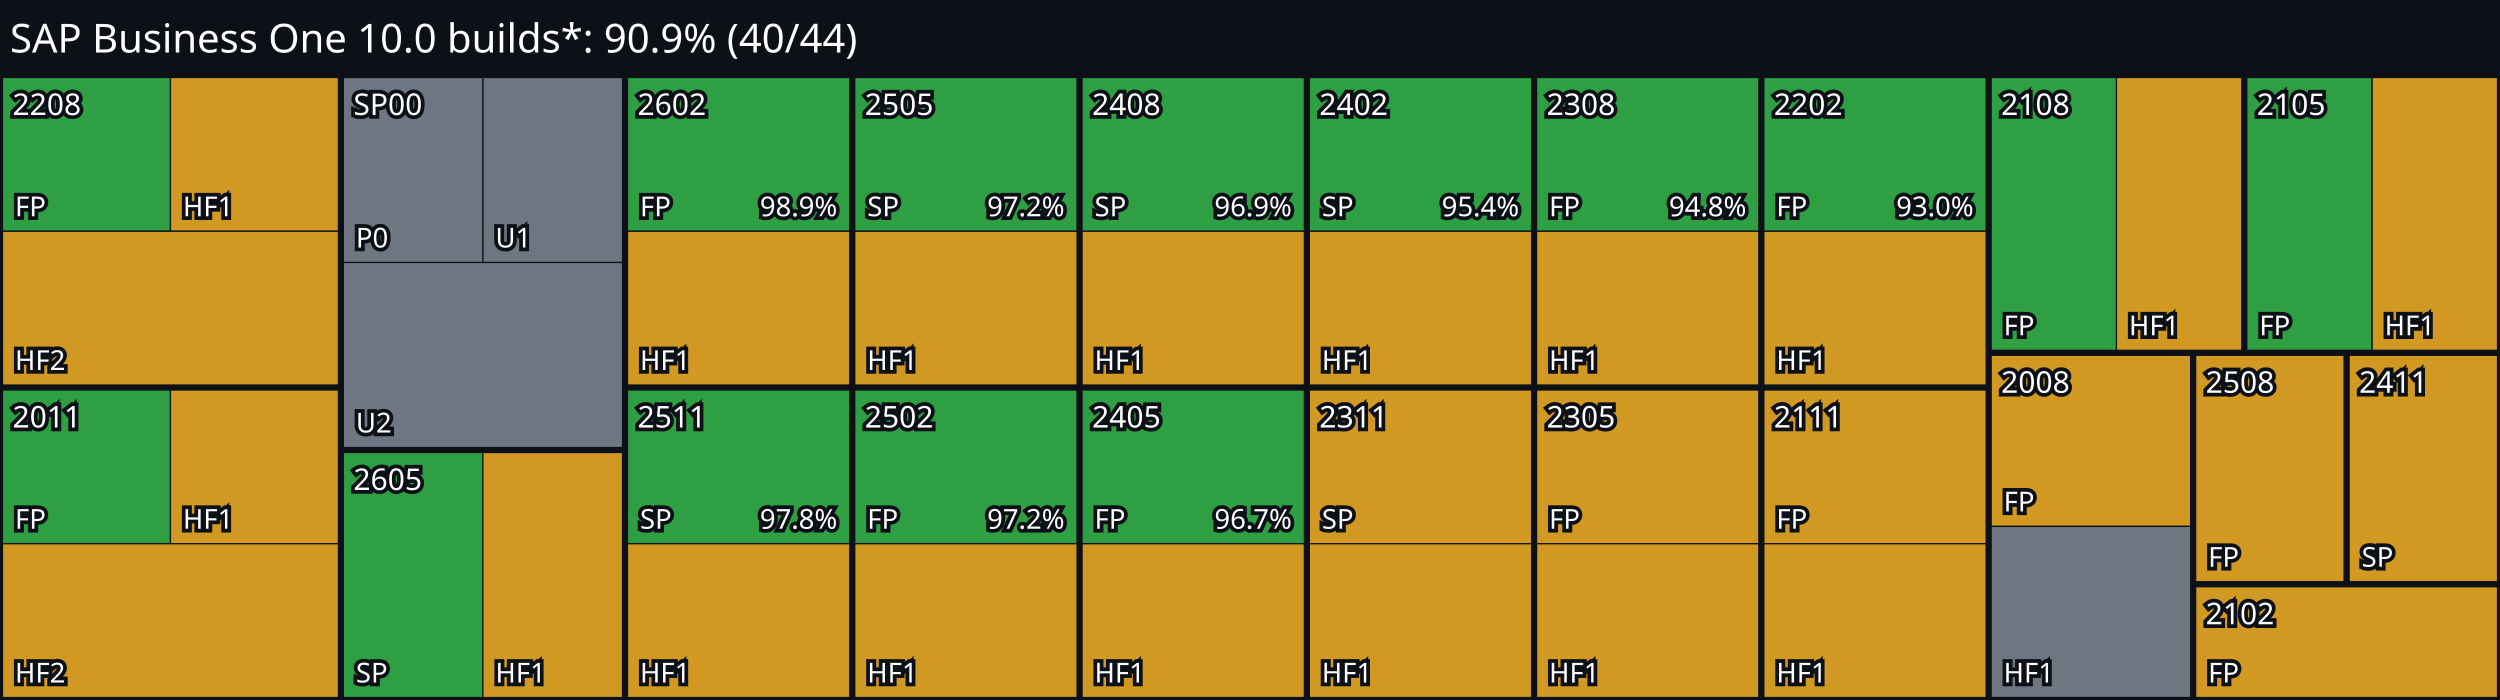
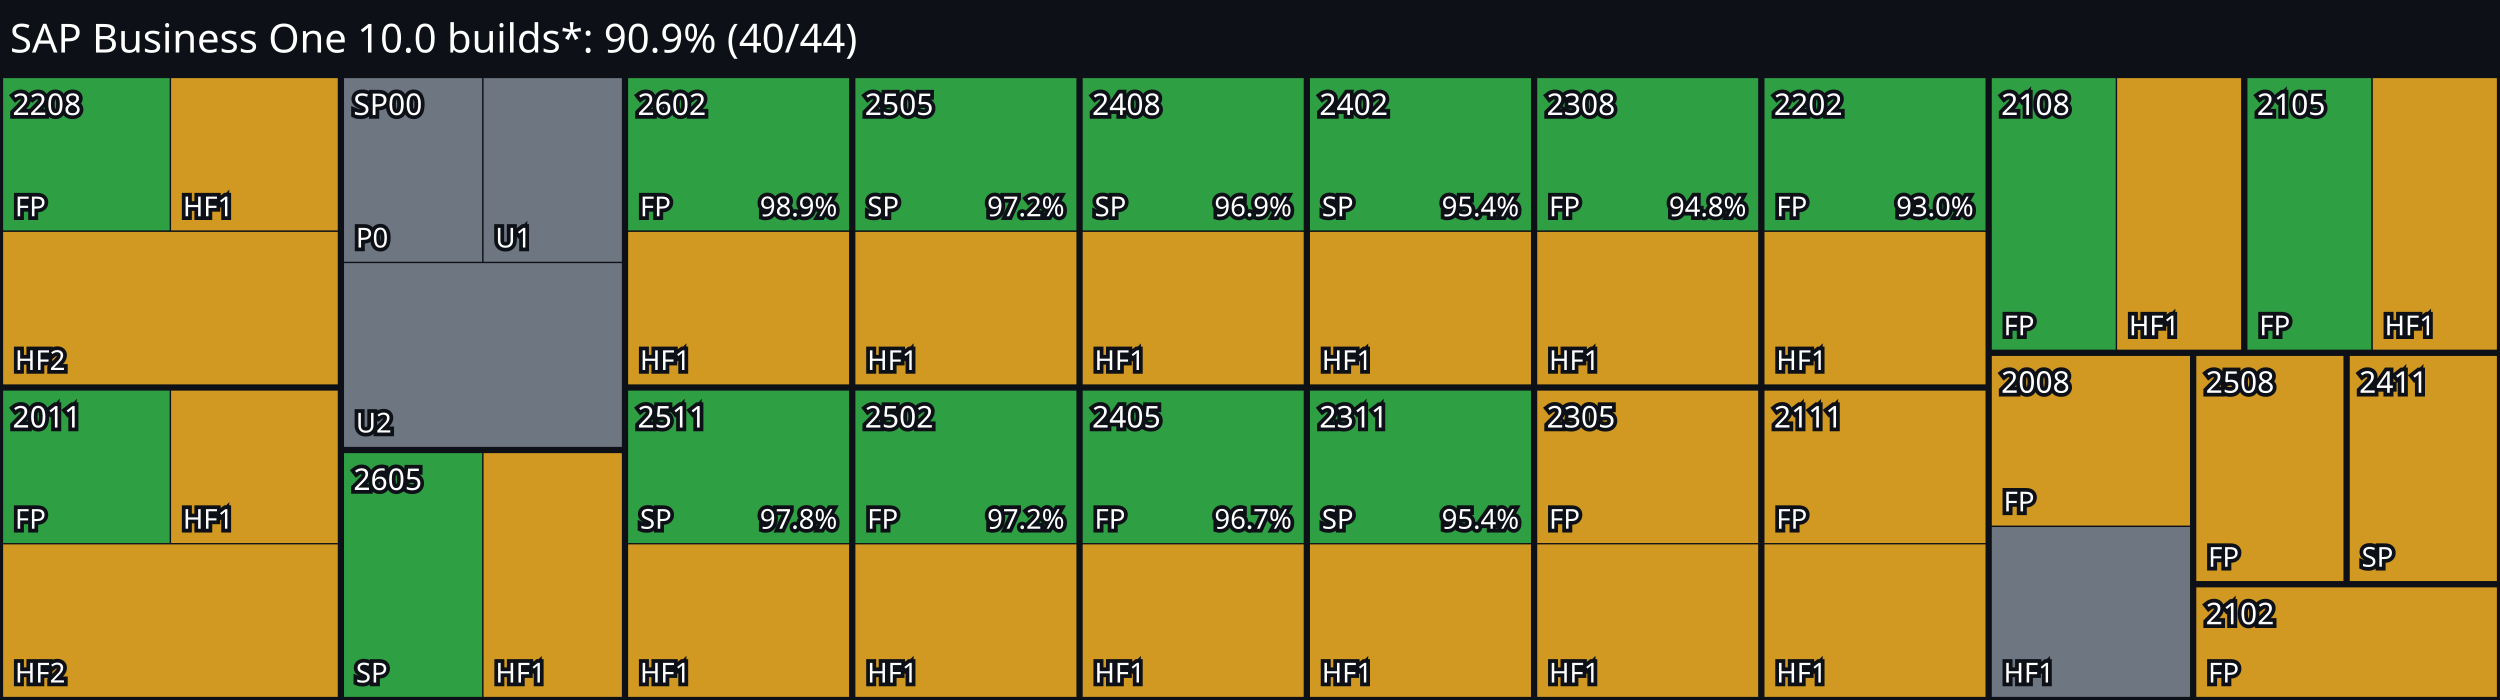
<svg xmlns="http://www.w3.org/2000/svg" viewBox="0 0 1000 280" width="1000" height="280">
  <rect x="0.00" y="0.00" width="1000.00" height="280.00" fill="#0d1117" stroke="#0d1117" stroke-width="0" />
  <text x="4.00" y="21.00" text-anchor="start" font-family="sans-serif" font-size="16" fill="#ffffff" stroke="#0d1117" stroke-width="3" paint-order="stroke">SAP Business One 10.0 builds*: 90.9% (40/44)</text>
  <g>
    <rect x="1.00" y="31.00" width="67.18" height="61.50" fill="#2ea043" stroke="#0d1117" stroke-width="0.5" />
    <text x="6.00" y="86.50" text-anchor="start" font-family="sans-serif" font-size="11" fill="#ffffff" stroke="#0d1117" stroke-width="3" paint-order="stroke">FP</text>
    <rect x="68.18" y="31.00" width="67.18" height="61.50" fill="#d29922" stroke="#0d1117" stroke-width="0.5" />
    <text x="73.18" y="86.50" text-anchor="start" font-family="sans-serif" font-size="11" fill="#ffffff" stroke="#0d1117" stroke-width="3" paint-order="stroke">HF1</text>
    <rect x="1.00" y="92.50" width="134.36" height="61.50" fill="#d29922" stroke="#0d1117" stroke-width="0.5" />
    <text x="6.00" y="148.00" text-anchor="start" font-family="sans-serif" font-size="11" fill="#ffffff" stroke="#0d1117" stroke-width="3" paint-order="stroke">HF2</text>
    <rect x="0.00" y="30.00" width="136.36" height="125.00" fill="none" stroke="#0d1117" stroke-width="2" />
    <text x="5.00" y="46.00" text-anchor="start" font-family="sans-serif" font-size="12" fill="#ffffff" stroke="#0d1117" stroke-width="3" paint-order="stroke">2208</text>
  </g>
  <g>
    <rect x="1.00" y="156.00" width="67.18" height="61.50" fill="#2ea043" stroke="#0d1117" stroke-width="0.5" />
    <text x="6.00" y="211.50" text-anchor="start" font-family="sans-serif" font-size="11" fill="#ffffff" stroke="#0d1117" stroke-width="3" paint-order="stroke">FP</text>
    <rect x="68.18" y="156.00" width="67.18" height="61.50" fill="#d29922" stroke="#0d1117" stroke-width="0.5" />
    <text x="73.18" y="211.50" text-anchor="start" font-family="sans-serif" font-size="11" fill="#ffffff" stroke="#0d1117" stroke-width="3" paint-order="stroke">HF1</text>
    <rect x="1.00" y="217.50" width="134.36" height="61.50" fill="#d29922" stroke="#0d1117" stroke-width="0.5" />
    <text x="6.00" y="273.00" text-anchor="start" font-family="sans-serif" font-size="11" fill="#ffffff" stroke="#0d1117" stroke-width="3" paint-order="stroke">HF2</text>
    <rect x="0.00" y="155.00" width="136.36" height="125.00" fill="none" stroke="#0d1117" stroke-width="2" />
    <text x="5.00" y="171.00" text-anchor="start" font-family="sans-serif" font-size="12" fill="#ffffff" stroke="#0d1117" stroke-width="3" paint-order="stroke">2011</text>
  </g>
  <g>
    <rect x="137.36" y="31.00" width="55.82" height="74.00" fill="#6e7681" stroke="#0d1117" stroke-width="0.5" />
    <text x="142.36" y="99.00" text-anchor="start" font-family="sans-serif" font-size="11" fill="#ffffff" stroke="#0d1117" stroke-width="3" paint-order="stroke">P0</text>
    <rect x="193.18" y="31.00" width="55.82" height="74.00" fill="#6e7681" stroke="#0d1117" stroke-width="0.5" />
    <text x="198.18" y="99.00" text-anchor="start" font-family="sans-serif" font-size="11" fill="#ffffff" stroke="#0d1117" stroke-width="3" paint-order="stroke">U1</text>
    <rect x="137.36" y="105.00" width="111.64" height="74.00" fill="#6e7681" stroke="#0d1117" stroke-width="0.5" />
    <text x="142.36" y="173.00" text-anchor="start" font-family="sans-serif" font-size="11" fill="#ffffff" stroke="#0d1117" stroke-width="3" paint-order="stroke">U2</text>
    <rect x="136.36" y="30.00" width="113.64" height="150.00" fill="none" stroke="#0d1117" stroke-width="2" />
    <text x="141.36" y="46.00" text-anchor="start" font-family="sans-serif" font-size="12" fill="#ffffff" stroke="#0d1117" stroke-width="3" paint-order="stroke">SP00</text>
  </g>
  <g>
    <rect x="137.36" y="181.00" width="55.82" height="98.00" fill="#2ea043" stroke="#0d1117" stroke-width="0.5" />
    <text x="142.36" y="273.00" text-anchor="start" font-family="sans-serif" font-size="11" fill="#ffffff" stroke="#0d1117" stroke-width="3" paint-order="stroke">SP</text>
    <rect x="193.18" y="181.00" width="55.82" height="98.00" fill="#d29922" stroke="#0d1117" stroke-width="0.5" />
    <text x="198.18" y="273.00" text-anchor="start" font-family="sans-serif" font-size="11" fill="#ffffff" stroke="#0d1117" stroke-width="3" paint-order="stroke">HF1</text>
    <rect x="136.36" y="180.00" width="113.64" height="100.00" fill="none" stroke="#0d1117" stroke-width="2" />
    <text x="141.36" y="196.00" text-anchor="start" font-family="sans-serif" font-size="12" fill="#ffffff" stroke="#0d1117" stroke-width="3" paint-order="stroke">2605</text>
  </g>
  <g>
    <rect x="251.00" y="31.00" width="88.91" height="61.50" fill="#2ea043" stroke="#0d1117" stroke-width="0.5" />
    <text x="256.00" y="86.50" text-anchor="start" font-family="sans-serif" font-size="11" fill="#ffffff" stroke="#0d1117" stroke-width="3" paint-order="stroke">FP</text>
    <text x="334.91" y="86.50" text-anchor="end" font-family="sans-serif" font-size="11" fill="#ffffff" stroke="#0d1117" stroke-width="3" paint-order="stroke">98.9%</text>
    <rect x="251.00" y="92.50" width="88.91" height="61.50" fill="#d29922" stroke="#0d1117" stroke-width="0.5" />
    <text x="256.00" y="148.00" text-anchor="start" font-family="sans-serif" font-size="11" fill="#ffffff" stroke="#0d1117" stroke-width="3" paint-order="stroke">HF1</text>
    <rect x="250.00" y="30.00" width="90.91" height="125.00" fill="none" stroke="#0d1117" stroke-width="2" />
    <text x="255.00" y="46.00" text-anchor="start" font-family="sans-serif" font-size="12" fill="#ffffff" stroke="#0d1117" stroke-width="3" paint-order="stroke">2602</text>
  </g>
  <g>
    <rect x="251.00" y="156.00" width="88.91" height="61.50" fill="#2ea043" stroke="#0d1117" stroke-width="0.5" />
    <text x="256.00" y="211.50" text-anchor="start" font-family="sans-serif" font-size="11" fill="#ffffff" stroke="#0d1117" stroke-width="3" paint-order="stroke">SP</text>
    <text x="334.91" y="211.50" text-anchor="end" font-family="sans-serif" font-size="11" fill="#ffffff" stroke="#0d1117" stroke-width="3" paint-order="stroke">97.8%</text>
    <rect x="251.00" y="217.50" width="88.91" height="61.50" fill="#d29922" stroke="#0d1117" stroke-width="0.5" />
    <text x="256.00" y="273.00" text-anchor="start" font-family="sans-serif" font-size="11" fill="#ffffff" stroke="#0d1117" stroke-width="3" paint-order="stroke">HF1</text>
    <rect x="250.00" y="155.00" width="90.91" height="125.00" fill="none" stroke="#0d1117" stroke-width="2" />
    <text x="255.00" y="171.00" text-anchor="start" font-family="sans-serif" font-size="12" fill="#ffffff" stroke="#0d1117" stroke-width="3" paint-order="stroke">2511</text>
  </g>
  <g>
    <rect x="341.91" y="31.00" width="88.91" height="61.50" fill="#2ea043" stroke="#0d1117" stroke-width="0.5" />
    <text x="346.91" y="86.50" text-anchor="start" font-family="sans-serif" font-size="11" fill="#ffffff" stroke="#0d1117" stroke-width="3" paint-order="stroke">SP</text>
    <text x="425.82" y="86.50" text-anchor="end" font-family="sans-serif" font-size="11" fill="#ffffff" stroke="#0d1117" stroke-width="3" paint-order="stroke">97.2%</text>
    <rect x="341.91" y="92.50" width="88.91" height="61.50" fill="#d29922" stroke="#0d1117" stroke-width="0.5" />
    <text x="346.91" y="148.00" text-anchor="start" font-family="sans-serif" font-size="11" fill="#ffffff" stroke="#0d1117" stroke-width="3" paint-order="stroke">HF1</text>
    <rect x="340.91" y="30.00" width="90.91" height="125.00" fill="none" stroke="#0d1117" stroke-width="2" />
    <text x="345.91" y="46.00" text-anchor="start" font-family="sans-serif" font-size="12" fill="#ffffff" stroke="#0d1117" stroke-width="3" paint-order="stroke">2505</text>
  </g>
  <g>
    <rect x="341.91" y="156.00" width="88.91" height="61.50" fill="#2ea043" stroke="#0d1117" stroke-width="0.5" />
    <text x="346.91" y="211.50" text-anchor="start" font-family="sans-serif" font-size="11" fill="#ffffff" stroke="#0d1117" stroke-width="3" paint-order="stroke">FP</text>
    <text x="425.82" y="211.50" text-anchor="end" font-family="sans-serif" font-size="11" fill="#ffffff" stroke="#0d1117" stroke-width="3" paint-order="stroke">97.2%</text>
    <rect x="341.91" y="217.50" width="88.91" height="61.50" fill="#d29922" stroke="#0d1117" stroke-width="0.5" />
    <text x="346.91" y="273.00" text-anchor="start" font-family="sans-serif" font-size="11" fill="#ffffff" stroke="#0d1117" stroke-width="3" paint-order="stroke">HF1</text>
    <rect x="340.91" y="155.00" width="90.91" height="125.00" fill="none" stroke="#0d1117" stroke-width="2" />
    <text x="345.91" y="171.00" text-anchor="start" font-family="sans-serif" font-size="12" fill="#ffffff" stroke="#0d1117" stroke-width="3" paint-order="stroke">2502</text>
  </g>
  <g>
    <rect x="432.82" y="31.00" width="88.91" height="61.50" fill="#2ea043" stroke="#0d1117" stroke-width="0.5" />
    <text x="437.82" y="86.50" text-anchor="start" font-family="sans-serif" font-size="11" fill="#ffffff" stroke="#0d1117" stroke-width="3" paint-order="stroke">SP</text>
    <text x="516.73" y="86.50" text-anchor="end" font-family="sans-serif" font-size="11" fill="#ffffff" stroke="#0d1117" stroke-width="3" paint-order="stroke">96.9%</text>
    <rect x="432.82" y="92.50" width="88.91" height="61.50" fill="#d29922" stroke="#0d1117" stroke-width="0.5" />
    <text x="437.82" y="148.00" text-anchor="start" font-family="sans-serif" font-size="11" fill="#ffffff" stroke="#0d1117" stroke-width="3" paint-order="stroke">HF1</text>
    <rect x="431.82" y="30.00" width="90.91" height="125.00" fill="none" stroke="#0d1117" stroke-width="2" />
    <text x="436.82" y="46.00" text-anchor="start" font-family="sans-serif" font-size="12" fill="#ffffff" stroke="#0d1117" stroke-width="3" paint-order="stroke">2408</text>
  </g>
  <g>
    <rect x="432.82" y="156.00" width="88.91" height="61.50" fill="#2ea043" stroke="#0d1117" stroke-width="0.5" />
    <text x="437.82" y="211.50" text-anchor="start" font-family="sans-serif" font-size="11" fill="#ffffff" stroke="#0d1117" stroke-width="3" paint-order="stroke">FP</text>
    <text x="516.73" y="211.50" text-anchor="end" font-family="sans-serif" font-size="11" fill="#ffffff" stroke="#0d1117" stroke-width="3" paint-order="stroke">96.7%</text>
    <rect x="432.82" y="217.50" width="88.91" height="61.50" fill="#d29922" stroke="#0d1117" stroke-width="0.5" />
    <text x="437.82" y="273.00" text-anchor="start" font-family="sans-serif" font-size="11" fill="#ffffff" stroke="#0d1117" stroke-width="3" paint-order="stroke">HF1</text>
    <rect x="431.82" y="155.00" width="90.91" height="125.00" fill="none" stroke="#0d1117" stroke-width="2" />
    <text x="436.82" y="171.00" text-anchor="start" font-family="sans-serif" font-size="12" fill="#ffffff" stroke="#0d1117" stroke-width="3" paint-order="stroke">2405</text>
  </g>
  <g>
    <rect x="523.73" y="31.00" width="88.91" height="61.50" fill="#2ea043" stroke="#0d1117" stroke-width="0.5" />
    <text x="528.73" y="86.50" text-anchor="start" font-family="sans-serif" font-size="11" fill="#ffffff" stroke="#0d1117" stroke-width="3" paint-order="stroke">SP</text>
    <text x="607.64" y="86.50" text-anchor="end" font-family="sans-serif" font-size="11" fill="#ffffff" stroke="#0d1117" stroke-width="3" paint-order="stroke">95.4%</text>
    <rect x="523.73" y="92.50" width="88.91" height="61.50" fill="#d29922" stroke="#0d1117" stroke-width="0.5" />
    <text x="528.73" y="148.00" text-anchor="start" font-family="sans-serif" font-size="11" fill="#ffffff" stroke="#0d1117" stroke-width="3" paint-order="stroke">HF1</text>
    <rect x="522.73" y="30.00" width="90.91" height="125.00" fill="none" stroke="#0d1117" stroke-width="2" />
    <text x="527.73" y="46.00" text-anchor="start" font-family="sans-serif" font-size="12" fill="#ffffff" stroke="#0d1117" stroke-width="3" paint-order="stroke">2402</text>
  </g>
  <g>
-     <rect x="523.73" y="156.00" width="88.91" height="61.50" fill="#d29922" stroke="#0d1117" stroke-width="0.5" />
+     <rect x="523.73" y="156.00" width="88.91" height="61.50" fill="#2ea043" stroke="#0d1117" stroke-width="0.5" />
    <text x="528.73" y="211.50" text-anchor="start" font-family="sans-serif" font-size="11" fill="#ffffff" stroke="#0d1117" stroke-width="3" paint-order="stroke">SP</text>
+     <text x="607.64" y="211.50" text-anchor="end" font-family="sans-serif" font-size="11" fill="#ffffff" stroke="#0d1117" stroke-width="3" paint-order="stroke">95.4%</text>
    <rect x="523.73" y="217.50" width="88.91" height="61.50" fill="#d29922" stroke="#0d1117" stroke-width="0.5" />
    <text x="528.73" y="273.00" text-anchor="start" font-family="sans-serif" font-size="11" fill="#ffffff" stroke="#0d1117" stroke-width="3" paint-order="stroke">HF1</text>
    <rect x="522.73" y="155.00" width="90.91" height="125.00" fill="none" stroke="#0d1117" stroke-width="2" />
    <text x="527.73" y="171.00" text-anchor="start" font-family="sans-serif" font-size="12" fill="#ffffff" stroke="#0d1117" stroke-width="3" paint-order="stroke">2311</text>
  </g>
  <g>
    <rect x="614.64" y="31.00" width="88.91" height="61.50" fill="#2ea043" stroke="#0d1117" stroke-width="0.5" />
    <text x="619.64" y="86.50" text-anchor="start" font-family="sans-serif" font-size="11" fill="#ffffff" stroke="#0d1117" stroke-width="3" paint-order="stroke">FP</text>
    <text x="698.55" y="86.50" text-anchor="end" font-family="sans-serif" font-size="11" fill="#ffffff" stroke="#0d1117" stroke-width="3" paint-order="stroke">94.8%</text>
    <rect x="614.64" y="92.50" width="88.91" height="61.50" fill="#d29922" stroke="#0d1117" stroke-width="0.5" />
    <text x="619.64" y="148.00" text-anchor="start" font-family="sans-serif" font-size="11" fill="#ffffff" stroke="#0d1117" stroke-width="3" paint-order="stroke">HF1</text>
    <rect x="613.64" y="30.00" width="90.91" height="125.00" fill="none" stroke="#0d1117" stroke-width="2" />
    <text x="618.64" y="46.00" text-anchor="start" font-family="sans-serif" font-size="12" fill="#ffffff" stroke="#0d1117" stroke-width="3" paint-order="stroke">2308</text>
  </g>
  <g>
    <rect x="614.64" y="156.00" width="88.91" height="61.50" fill="#d29922" stroke="#0d1117" stroke-width="0.5" />
    <text x="619.64" y="211.50" text-anchor="start" font-family="sans-serif" font-size="11" fill="#ffffff" stroke="#0d1117" stroke-width="3" paint-order="stroke">FP</text>
    <rect x="614.64" y="217.50" width="88.91" height="61.50" fill="#d29922" stroke="#0d1117" stroke-width="0.5" />
    <text x="619.64" y="273.00" text-anchor="start" font-family="sans-serif" font-size="11" fill="#ffffff" stroke="#0d1117" stroke-width="3" paint-order="stroke">HF1</text>
    <rect x="613.64" y="155.00" width="90.91" height="125.00" fill="none" stroke="#0d1117" stroke-width="2" />
    <text x="618.64" y="171.00" text-anchor="start" font-family="sans-serif" font-size="12" fill="#ffffff" stroke="#0d1117" stroke-width="3" paint-order="stroke">2305</text>
  </g>
  <g>
    <rect x="705.55" y="31.00" width="88.91" height="61.50" fill="#2ea043" stroke="#0d1117" stroke-width="0.5" />
    <text x="710.55" y="86.50" text-anchor="start" font-family="sans-serif" font-size="11" fill="#ffffff" stroke="#0d1117" stroke-width="3" paint-order="stroke">FP</text>
    <text x="789.45" y="86.50" text-anchor="end" font-family="sans-serif" font-size="11" fill="#ffffff" stroke="#0d1117" stroke-width="3" paint-order="stroke">93.0%</text>
    <rect x="705.55" y="92.50" width="88.91" height="61.50" fill="#d29922" stroke="#0d1117" stroke-width="0.5" />
    <text x="710.55" y="148.00" text-anchor="start" font-family="sans-serif" font-size="11" fill="#ffffff" stroke="#0d1117" stroke-width="3" paint-order="stroke">HF1</text>
    <rect x="704.55" y="30.00" width="90.91" height="125.00" fill="none" stroke="#0d1117" stroke-width="2" />
    <text x="709.55" y="46.00" text-anchor="start" font-family="sans-serif" font-size="12" fill="#ffffff" stroke="#0d1117" stroke-width="3" paint-order="stroke">2202</text>
  </g>
  <g>
    <rect x="705.55" y="156.00" width="88.91" height="61.50" fill="#d29922" stroke="#0d1117" stroke-width="0.5" />
    <text x="710.55" y="211.50" text-anchor="start" font-family="sans-serif" font-size="11" fill="#ffffff" stroke="#0d1117" stroke-width="3" paint-order="stroke">FP</text>
    <rect x="705.55" y="217.50" width="88.91" height="61.50" fill="#d29922" stroke="#0d1117" stroke-width="0.5" />
    <text x="710.55" y="273.00" text-anchor="start" font-family="sans-serif" font-size="11" fill="#ffffff" stroke="#0d1117" stroke-width="3" paint-order="stroke">HF1</text>
    <rect x="704.55" y="155.00" width="90.91" height="125.00" fill="none" stroke="#0d1117" stroke-width="2" />
    <text x="709.55" y="171.00" text-anchor="start" font-family="sans-serif" font-size="12" fill="#ffffff" stroke="#0d1117" stroke-width="3" paint-order="stroke">2111</text>
  </g>
  <g>
    <rect x="796.45" y="31.00" width="50.14" height="109.11" fill="#2ea043" stroke="#0d1117" stroke-width="0.5" />
    <text x="801.45" y="134.11" text-anchor="start" font-family="sans-serif" font-size="11" fill="#ffffff" stroke="#0d1117" stroke-width="3" paint-order="stroke">FP</text>
    <rect x="846.59" y="31.00" width="50.14" height="109.11" fill="#d29922" stroke="#0d1117" stroke-width="0.5" />
    <text x="851.59" y="134.11" text-anchor="start" font-family="sans-serif" font-size="11" fill="#ffffff" stroke="#0d1117" stroke-width="3" paint-order="stroke">HF1</text>
    <rect x="795.45" y="30.00" width="102.27" height="111.11" fill="none" stroke="#0d1117" stroke-width="2" />
    <text x="800.45" y="46.00" text-anchor="start" font-family="sans-serif" font-size="12" fill="#ffffff" stroke="#0d1117" stroke-width="3" paint-order="stroke">2108</text>
  </g>
  <g>
    <rect x="898.73" y="31.00" width="50.14" height="109.11" fill="#2ea043" stroke="#0d1117" stroke-width="0.5" />
    <text x="903.73" y="134.11" text-anchor="start" font-family="sans-serif" font-size="11" fill="#ffffff" stroke="#0d1117" stroke-width="3" paint-order="stroke">FP</text>
    <rect x="948.86" y="31.00" width="50.14" height="109.11" fill="#d29922" stroke="#0d1117" stroke-width="0.5" />
    <text x="953.86" y="134.11" text-anchor="start" font-family="sans-serif" font-size="11" fill="#ffffff" stroke="#0d1117" stroke-width="3" paint-order="stroke">HF1</text>
    <rect x="897.73" y="30.00" width="102.27" height="111.11" fill="none" stroke="#0d1117" stroke-width="2" />
    <text x="902.73" y="46.00" text-anchor="start" font-family="sans-serif" font-size="12" fill="#ffffff" stroke="#0d1117" stroke-width="3" paint-order="stroke">2105</text>
  </g>
  <g>
    <rect x="796.45" y="142.11" width="79.82" height="68.44" fill="#d29922" stroke="#0d1117" stroke-width="0.5" />
    <text x="801.45" y="204.56" text-anchor="start" font-family="sans-serif" font-size="11" fill="#ffffff" stroke="#0d1117" stroke-width="3" paint-order="stroke">FP</text>
    <rect x="796.45" y="210.56" width="79.82" height="68.44" fill="#6e7681" stroke="#0d1117" stroke-width="0.5" />
    <text x="801.45" y="273.00" text-anchor="start" font-family="sans-serif" font-size="11" fill="#ffffff" stroke="#0d1117" stroke-width="3" paint-order="stroke">HF1</text>
    <rect x="795.45" y="141.11" width="81.82" height="138.89" fill="none" stroke="#0d1117" stroke-width="2" />
    <text x="800.45" y="157.11" text-anchor="start" font-family="sans-serif" font-size="12" fill="#ffffff" stroke="#0d1117" stroke-width="3" paint-order="stroke">2008</text>
  </g>
  <g>
    <rect x="878.27" y="142.11" width="59.36" height="90.59" fill="#d29922" stroke="#0d1117" stroke-width="0.5" />
    <text x="883.27" y="226.70" text-anchor="start" font-family="sans-serif" font-size="11" fill="#ffffff" stroke="#0d1117" stroke-width="3" paint-order="stroke">FP</text>
    <rect x="877.27" y="141.11" width="61.36" height="92.59" fill="none" stroke="#0d1117" stroke-width="2" />
    <text x="882.27" y="157.11" text-anchor="start" font-family="sans-serif" font-size="12" fill="#ffffff" stroke="#0d1117" stroke-width="3" paint-order="stroke">2508</text>
  </g>
  <g>
    <rect x="939.64" y="142.11" width="59.36" height="90.59" fill="#d29922" stroke="#0d1117" stroke-width="0.5" />
    <text x="944.64" y="226.70" text-anchor="start" font-family="sans-serif" font-size="11" fill="#ffffff" stroke="#0d1117" stroke-width="3" paint-order="stroke">SP</text>
    <rect x="938.64" y="141.11" width="61.36" height="92.59" fill="none" stroke="#0d1117" stroke-width="2" />
    <text x="943.64" y="157.11" text-anchor="start" font-family="sans-serif" font-size="12" fill="#ffffff" stroke="#0d1117" stroke-width="3" paint-order="stroke">2411</text>
  </g>
  <g>
    <rect x="878.27" y="234.70" width="120.73" height="44.30" fill="#d29922" stroke="#0d1117" stroke-width="0.5" />
    <text x="883.27" y="273.00" text-anchor="start" font-family="sans-serif" font-size="11" fill="#ffffff" stroke="#0d1117" stroke-width="3" paint-order="stroke">FP</text>
    <rect x="877.27" y="233.70" width="122.73" height="46.30" fill="none" stroke="#0d1117" stroke-width="2" />
    <text x="882.27" y="249.70" text-anchor="start" font-family="sans-serif" font-size="12" fill="#ffffff" stroke="#0d1117" stroke-width="3" paint-order="stroke">2102</text>
  </g>
</svg>
